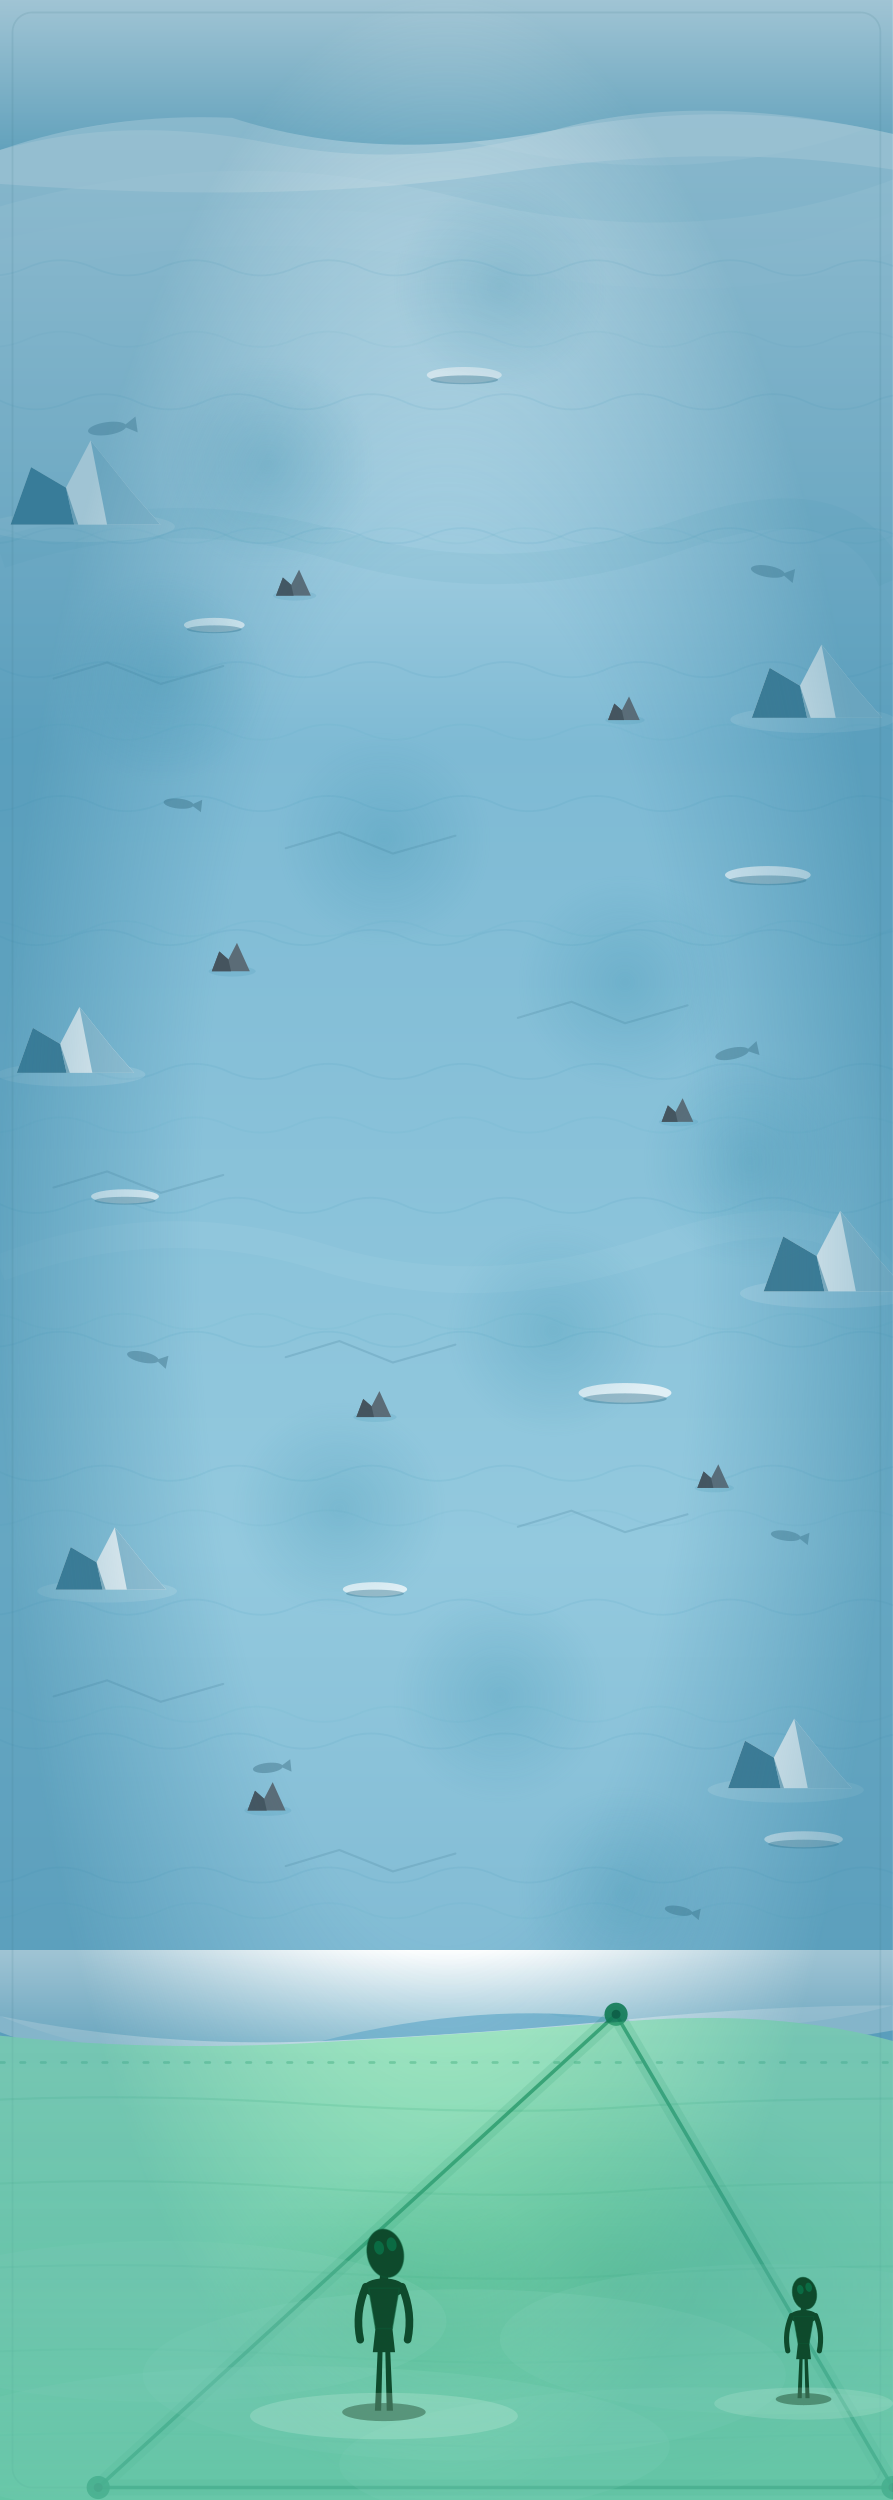
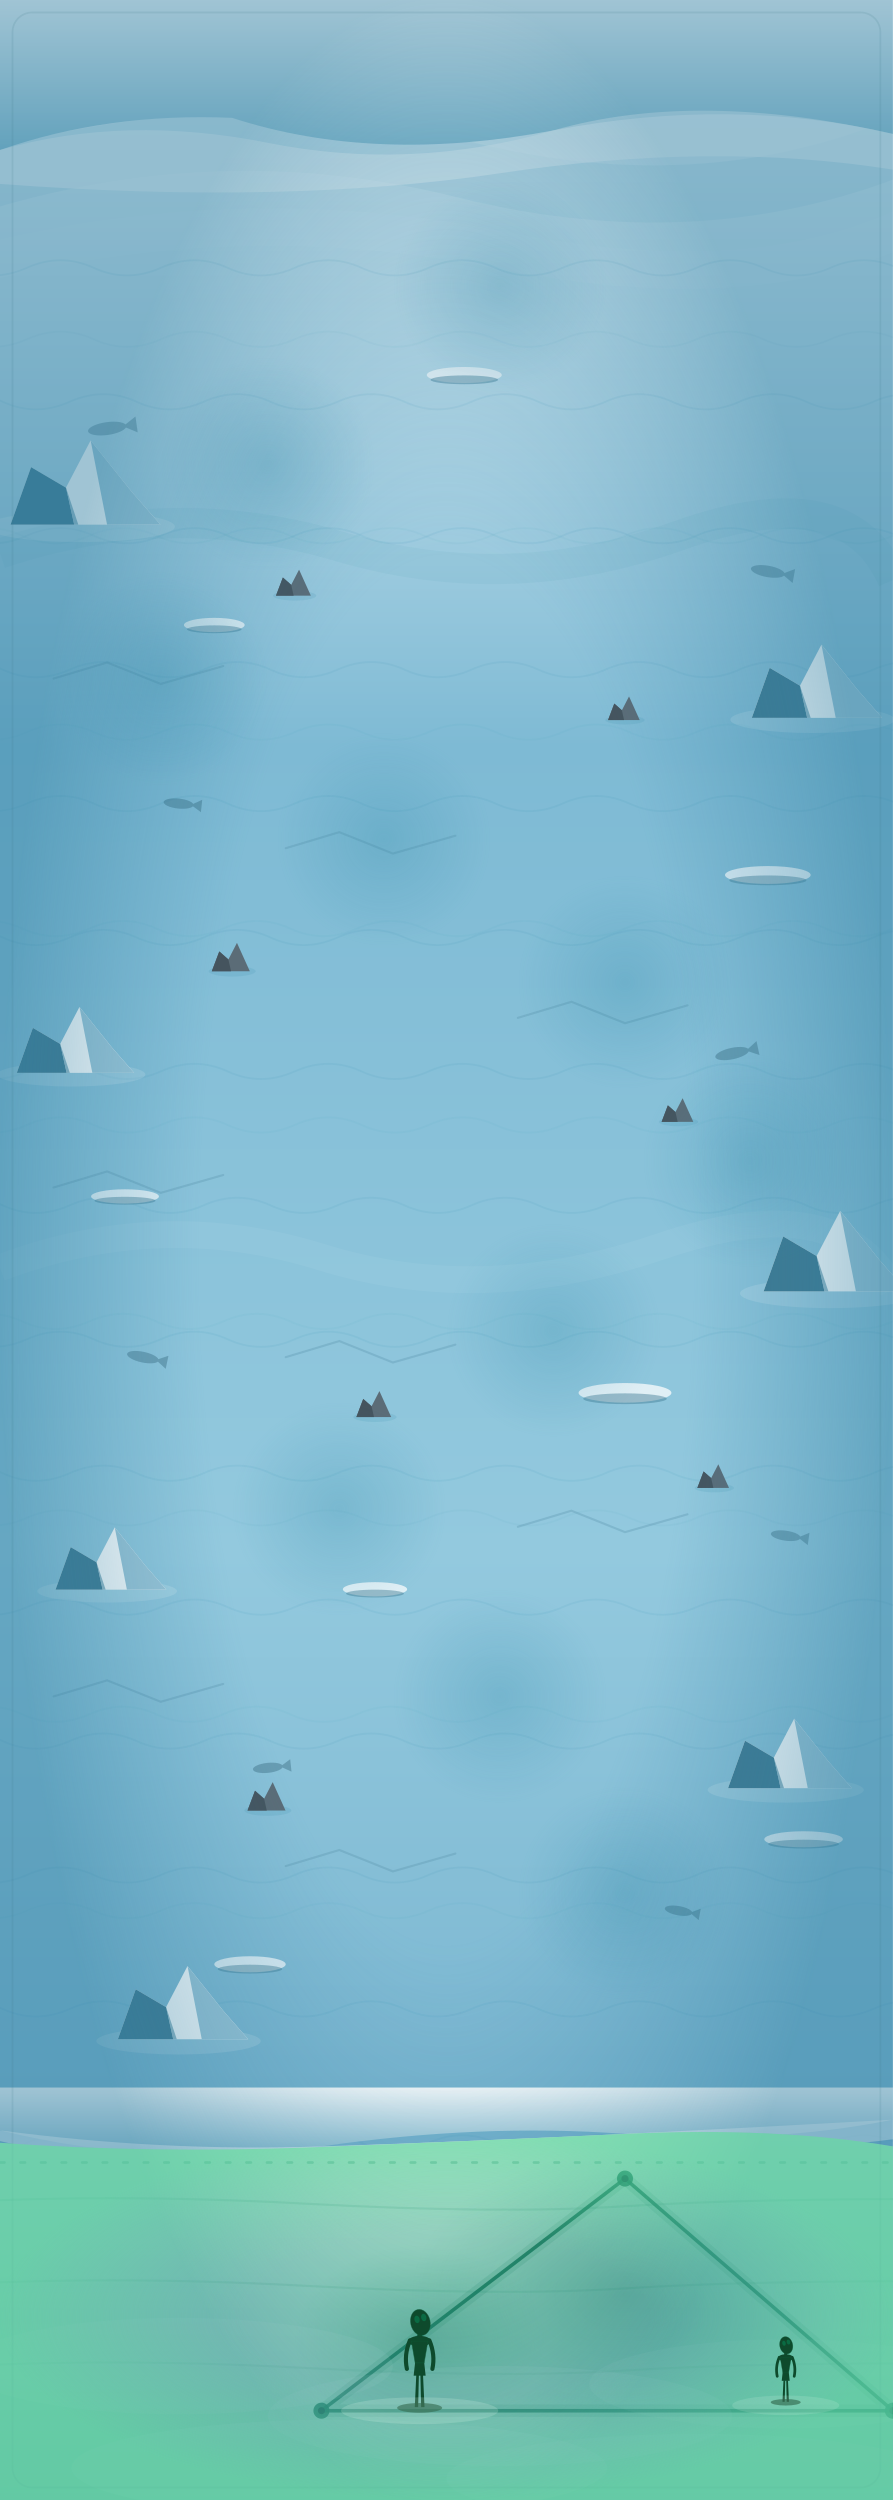
<svg xmlns="http://www.w3.org/2000/svg" width="1000" height="2800" viewBox="0 0 1000 2800">
  <defs>
    <linearGradient id="lautEs" x1="0" y1="0" x2="0" y2="1">
      <stop offset="0" stop-color="#F6FBFD" />
      <stop offset=".30" stop-color="#7EBAD4" />
      <stop offset=".62" stop-color="#93C9DE" />
      <stop offset="1" stop-color="#6AA9C7" />
    </linearGradient>
    <linearGradient id="esAtas" x1="0" y1="0" x2="0" y2="1">
      <stop offset="0" stop-color="#FFFFFF" />
      <stop offset="1" stop-color="#8EC0D3" />
    </linearGradient>
    <radialGradient id="glowEs">
      <stop offset="0" stop-color="#2A86A5" stop-opacity=".24" />
      <stop offset="1" stop-color="#2A86A5" stop-opacity="0" />
    </radialGradient>
    <radialGradient id="vignetteEs">
      <stop offset=".55" stop-color="#2F7EA0" stop-opacity="0" />
      <stop offset="1" stop-color="#2F7EA0" stop-opacity=".46" />
    </radialGradient>
    <linearGradient id="lautBermuda" x1="0" y1="0" x2="0" y2="1">
      <stop offset="0" stop-color="#C4EED3" />
      <stop offset=".42" stop-color="#A9E6C2" />
      <stop offset="1" stop-color="#90D7AE" />
    </linearGradient>
    <radialGradient id="pendarBermuda">
      <stop offset="0" stop-color="#0C7A47" stop-opacity=".30" />
      <stop offset=".55" stop-color="#158C55" stop-opacity=".13" />
      <stop offset="1" stop-color="#158C55" stop-opacity="0" />
    </radialGradient>
-     <linearGradient id="koreksiBermuda" x1="0" y1="0" x2="0" y2="1">
-       <stop offset="0" stop-color="#62E0A0" stop-opacity=".30" />
-       <stop offset=".55" stop-color="#62E0A0" stop-opacity=".36" />
-       <stop offset="1" stop-color="#62E0A0" stop-opacity=".45" />
-     </linearGradient>
+     <radialGradient id="koreksiBermuda">
+       <stop offset=".45" stop-color="#62E0A0" stop-opacity="0" />
+       <stop offset="1" stop-color="#62E0A0" stop-opacity=".55" />
+     </radialGradient>
  </defs>
  <rect width="1000" height="2800" fill="url(#lautEs)" />
  <path d="M-40 210Q240 120 520 190T1040 150" fill="none" stroke="#2A86A5" stroke-opacity=".07" stroke-width="64" stroke-linecap="round" />
  <path d="M-40 300Q260 220 560 280T1040 240" fill="none" stroke="#FFFFFF" stroke-opacity=".05" stroke-width="42" stroke-linecap="round" />
  <path d="M0 0H1000V150Q820 108 620 146T260 132Q120 126 0 168Z" fill="url(#esAtas)" />
  <path d="M0 168Q140 128 300 160T620 146T1000 150V190Q800 158 560 194T0 206Z" fill="#FFFFFF" opacity=".55" />
  <path d="M0 620Q190 556 380 612T760 600T1000 650" fill="none" stroke="#2A86A5" stroke-opacity=".06" stroke-width="34" />
  <path d="M0 1420Q180 1352 360 1408T740 1396T1000 1444" fill="none" stroke="#FFFFFF" stroke-opacity=".05" stroke-width="30" />
  <path d="M -120 300 Q -82 283 -45 300 T 30 300 Q 68 283 105 300 T 180 300 Q 218 283 255 300 T 330 300 Q 368 283 405 300 T 480 300 Q 518 283 555 300 T 630 300 Q 668 283 705 300 T 780 300 Q 818 283 855 300 T 930 300 Q 968 283 1005 300 T 1080 300 Q 1118 283 1155 300 T 1230 300" fill="none" stroke="#2A86A5" stroke-opacity="0.085" stroke-width="2.1" stroke-linecap="round" />
  <path d="M -72 450 Q -34 433 3 450 T 78 450 Q 116 433 153 450 T 228 450 Q 266 433 303 450 T 378 450 Q 416 433 453 450 T 528 450 Q 566 433 603 450 T 678 450 Q 716 433 753 450 T 828 450 Q 866 433 903 450 T 978 450 Q 1016 433 1053 450 T 1128 450" fill="none" stroke="#2A86A5" stroke-opacity="0.085" stroke-width="2.1" stroke-linecap="round" />
  <path d="M -120 600 Q -82 583 -45 600 T 30 600 Q 68 583 105 600 T 180 600 Q 218 583 255 600 T 330 600 Q 368 583 405 600 T 480 600 Q 518 583 555 600 T 630 600 Q 668 583 705 600 T 780 600 Q 818 583 855 600 T 930 600 Q 968 583 1005 600 T 1080 600 Q 1118 583 1155 600 T 1230 600" fill="none" stroke="#2A86A5" stroke-opacity="0.085" stroke-width="2.1" stroke-linecap="round" />
  <path d="M -72 750 Q -34 733 3 750 T 78 750 Q 116 733 153 750 T 228 750 Q 266 733 303 750 T 378 750 Q 416 733 453 750 T 528 750 Q 566 733 603 750 T 678 750 Q 716 733 753 750 T 828 750 Q 866 733 903 750 T 978 750 Q 1016 733 1053 750 T 1128 750" fill="none" stroke="#2A86A5" stroke-opacity="0.085" stroke-width="2.1" stroke-linecap="round" />
  <path d="M -120 900 Q -82 883 -45 900 T 30 900 Q 68 883 105 900 T 180 900 Q 218 883 255 900 T 330 900 Q 368 883 405 900 T 480 900 Q 518 883 555 900 T 630 900 Q 668 883 705 900 T 780 900 Q 818 883 855 900 T 930 900 Q 968 883 1005 900 T 1080 900 Q 1118 883 1155 900 T 1230 900" fill="none" stroke="#2A86A5" stroke-opacity="0.085" stroke-width="2.1" stroke-linecap="round" />
  <path d="M -72 1050 Q -34 1033 3 1050 T 78 1050 Q 116 1033 153 1050 T 228 1050 Q 266 1033 303 1050 T 378 1050 Q 416 1033 453 1050 T 528 1050 Q 566 1033 603 1050 T 678 1050 Q 716 1033 753 1050 T 828 1050 Q 866 1033 903 1050 T 978 1050 Q 1016 1033 1053 1050 T 1128 1050" fill="none" stroke="#2A86A5" stroke-opacity="0.085" stroke-width="2.1" stroke-linecap="round" />
  <path d="M -120 1200 Q -82 1183 -45 1200 T 30 1200 Q 68 1183 105 1200 T 180 1200 Q 218 1183 255 1200 T 330 1200 Q 368 1183 405 1200 T 480 1200 Q 518 1183 555 1200 T 630 1200 Q 668 1183 705 1200 T 780 1200 Q 818 1183 855 1200 T 930 1200 Q 968 1183 1005 1200 T 1080 1200 Q 1118 1183 1155 1200 T 1230 1200" fill="none" stroke="#2A86A5" stroke-opacity="0.085" stroke-width="2.1" stroke-linecap="round" />
  <path d="M -72 1350 Q -34 1333 3 1350 T 78 1350 Q 116 1333 153 1350 T 228 1350 Q 266 1333 303 1350 T 378 1350 Q 416 1333 453 1350 T 528 1350 Q 566 1333 603 1350 T 678 1350 Q 716 1333 753 1350 T 828 1350 Q 866 1333 903 1350 T 978 1350 Q 1016 1333 1053 1350 T 1128 1350" fill="none" stroke="#2A86A5" stroke-opacity="0.085" stroke-width="2.1" stroke-linecap="round" />
  <path d="M -120 1500 Q -82 1483 -45 1500 T 30 1500 Q 68 1483 105 1500 T 180 1500 Q 218 1483 255 1500 T 330 1500 Q 368 1483 405 1500 T 480 1500 Q 518 1483 555 1500 T 630 1500 Q 668 1483 705 1500 T 780 1500 Q 818 1483 855 1500 T 930 1500 Q 968 1483 1005 1500 T 1080 1500 Q 1118 1483 1155 1500 T 1230 1500" fill="none" stroke="#2A86A5" stroke-opacity="0.085" stroke-width="2.1" stroke-linecap="round" />
  <path d="M -72 1650 Q -34 1633 3 1650 T 78 1650 Q 116 1633 153 1650 T 228 1650 Q 266 1633 303 1650 T 378 1650 Q 416 1633 453 1650 T 528 1650 Q 566 1633 603 1650 T 678 1650 Q 716 1633 753 1650 T 828 1650 Q 866 1633 903 1650 T 978 1650 Q 1016 1633 1053 1650 T 1128 1650" fill="none" stroke="#2A86A5" stroke-opacity="0.085" stroke-width="2.1" stroke-linecap="round" />
  <path d="M -120 1800 Q -82 1783 -45 1800 T 30 1800 Q 68 1783 105 1800 T 180 1800 Q 218 1783 255 1800 T 330 1800 Q 368 1783 405 1800 T 480 1800 Q 518 1783 555 1800 T 630 1800 Q 668 1783 705 1800 T 780 1800 Q 818 1783 855 1800 T 930 1800 Q 968 1783 1005 1800 T 1080 1800 Q 1118 1783 1155 1800 T 1230 1800" fill="none" stroke="#2A86A5" stroke-opacity="0.085" stroke-width="2.1" stroke-linecap="round" />
  <path d="M -72 1950 Q -34 1933 3 1950 T 78 1950 Q 116 1933 153 1950 T 228 1950 Q 266 1933 303 1950 T 378 1950 Q 416 1933 453 1950 T 528 1950 Q 566 1933 603 1950 T 678 1950 Q 716 1933 753 1950 T 828 1950 Q 866 1933 903 1950 T 978 1950 Q 1016 1933 1053 1950 T 1128 1950" fill="none" stroke="#2A86A5" stroke-opacity="0.085" stroke-width="2.1" stroke-linecap="round" />
  <path d="M -120 2100 Q -82 2083 -45 2100 T 30 2100 Q 68 2083 105 2100 T 180 2100 Q 218 2083 255 2100 T 330 2100 Q 368 2083 405 2100 T 480 2100 Q 518 2083 555 2100 T 630 2100 Q 668 2083 705 2100 T 780 2100 Q 818 2083 855 2100 T 930 2100 Q 968 2083 1005 2100 T 1080 2100 Q 1118 2083 1155 2100 T 1230 2100" fill="none" stroke="#2A86A5" stroke-opacity="0.085" stroke-width="2.1" stroke-linecap="round" />
  <path d="M -72 2250 Q -34 2233 3 2250 T 78 2250 Q 116 2233 153 2250 T 228 2250 Q 266 2233 303 2250 T 378 2250 Q 416 2233 453 2250 T 528 2250 Q 566 2233 603 2250 T 678 2250 Q 716 2233 753 2250 T 828 2250 Q 866 2233 903 2250 T 978 2250 Q 1016 2233 1053 2250 T 1128 2250" fill="none" stroke="#2A86A5" stroke-opacity="0.085" stroke-width="2.1" stroke-linecap="round" />
  <path d="M -120 2400 Q -82 2383 -45 2400 T 30 2400 Q 68 2383 105 2400 T 180 2400 Q 218 2383 255 2400 T 330 2400 Q 368 2383 405 2400 T 480 2400 Q 518 2383 555 2400 T 630 2400 Q 668 2383 705 2400 T 780 2400 Q 818 2383 855 2400 T 930 2400 Q 968 2383 1005 2400 T 1080 2400 Q 1118 2383 1155 2400 T 1230 2400" fill="none" stroke="#2A86A5" stroke-opacity="0.085" stroke-width="2.1" stroke-linecap="round" />
  <path d="M -72 2550 Q -34 2533 3 2550 T 78 2550 Q 116 2533 153 2550 T 228 2550 Q 266 2533 303 2550 T 378 2550 Q 416 2533 453 2550 T 528 2550 Q 566 2533 603 2550 T 678 2550 Q 716 2533 753 2550 T 828 2550 Q 866 2533 903 2550 T 978 2550 Q 1016 2533 1053 2550 T 1128 2550" fill="none" stroke="#2A86A5" stroke-opacity="0.085" stroke-width="2.1" stroke-linecap="round" />
  <path d="M -120 2700 Q -82 2683 -45 2700 T 30 2700 Q 68 2683 105 2700 T 180 2700 Q 218 2683 255 2700 T 330 2700 Q 368 2683 405 2700 T 480 2700 Q 518 2683 555 2700 T 630 2700 Q 668 2683 705 2700 T 780 2700 Q 818 2683 855 2700 T 930 2700 Q 968 2683 1005 2700 T 1080 2700 Q 1118 2683 1155 2700 T 1230 2700" fill="none" stroke="#2A86A5" stroke-opacity="0.085" stroke-width="2.1" stroke-linecap="round" />
  <path d="M -120 380 Q -82 363 -45 380 T 30 380 Q 68 363 105 380 T 180 380 Q 218 363 255 380 T 330 380 Q 368 363 405 380 T 480 380 Q 518 363 555 380 T 630 380 Q 668 363 705 380 T 780 380 Q 818 363 855 380 T 930 380 Q 968 363 1005 380 T 1080 380 Q 1118 363 1155 380 T 1230 380" fill="none" stroke="#2A86A5" stroke-opacity="0.045" stroke-width="2.1" stroke-linecap="round" />
  <path d="M -50 600 Q -12 583 25 600 T 100 600 Q 138 583 175 600 T 250 600 Q 288 583 325 600 T 400 600 Q 438 583 475 600 T 550 600 Q 588 583 625 600 T 700 600 Q 738 583 775 600 T 850 600 Q 888 583 925 600 T 1000 600 Q 1038 583 1075 600 T 1150 600" fill="none" stroke="#2A86A5" stroke-opacity="0.045" stroke-width="2.1" stroke-linecap="round" />
  <path d="M -120 820 Q -82 803 -45 820 T 30 820 Q 68 803 105 820 T 180 820 Q 218 803 255 820 T 330 820 Q 368 803 405 820 T 480 820 Q 518 803 555 820 T 630 820 Q 668 803 705 820 T 780 820 Q 818 803 855 820 T 930 820 Q 968 803 1005 820 T 1080 820 Q 1118 803 1155 820 T 1230 820" fill="none" stroke="#2A86A5" stroke-opacity="0.045" stroke-width="2.1" stroke-linecap="round" />
  <path d="M -50 1040 Q -12 1023 25 1040 T 100 1040 Q 138 1023 175 1040 T 250 1040 Q 288 1023 325 1040 T 400 1040 Q 438 1023 475 1040 T 550 1040 Q 588 1023 625 1040 T 700 1040 Q 738 1023 775 1040 T 850 1040 Q 888 1023 925 1040 T 1000 1040 Q 1038 1023 1075 1040 T 1150 1040" fill="none" stroke="#2A86A5" stroke-opacity="0.045" stroke-width="2.1" stroke-linecap="round" />
  <path d="M -120 1260 Q -82 1243 -45 1260 T 30 1260 Q 68 1243 105 1260 T 180 1260 Q 218 1243 255 1260 T 330 1260 Q 368 1243 405 1260 T 480 1260 Q 518 1243 555 1260 T 630 1260 Q 668 1243 705 1260 T 780 1260 Q 818 1243 855 1260 T 930 1260 Q 968 1243 1005 1260 T 1080 1260 Q 1118 1243 1155 1260 T 1230 1260" fill="none" stroke="#2A86A5" stroke-opacity="0.045" stroke-width="2.1" stroke-linecap="round" />
  <path d="M -50 1480 Q -12 1463 25 1480 T 100 1480 Q 138 1463 175 1480 T 250 1480 Q 288 1463 325 1480 T 400 1480 Q 438 1463 475 1480 T 550 1480 Q 588 1463 625 1480 T 700 1480 Q 738 1463 775 1480 T 850 1480 Q 888 1463 925 1480 T 1000 1480 Q 1038 1463 1075 1480 T 1150 1480" fill="none" stroke="#2A86A5" stroke-opacity="0.045" stroke-width="2.1" stroke-linecap="round" />
  <path d="M -120 1700 Q -82 1683 -45 1700 T 30 1700 Q 68 1683 105 1700 T 180 1700 Q 218 1683 255 1700 T 330 1700 Q 368 1683 405 1700 T 480 1700 Q 518 1683 555 1700 T 630 1700 Q 668 1683 705 1700 T 780 1700 Q 818 1683 855 1700 T 930 1700 Q 968 1683 1005 1700 T 1080 1700 Q 1118 1683 1155 1700 T 1230 1700" fill="none" stroke="#2A86A5" stroke-opacity="0.045" stroke-width="2.1" stroke-linecap="round" />
  <path d="M -50 1920 Q -12 1903 25 1920 T 100 1920 Q 138 1903 175 1920 T 250 1920 Q 288 1903 325 1920 T 400 1920 Q 438 1903 475 1920 T 550 1920 Q 588 1903 625 1920 T 700 1920 Q 738 1903 775 1920 T 850 1920 Q 888 1903 925 1920 T 1000 1920 Q 1038 1903 1075 1920 T 1150 1920" fill="none" stroke="#2A86A5" stroke-opacity="0.045" stroke-width="2.1" stroke-linecap="round" />
  <path d="M -120 2140 Q -82 2123 -45 2140 T 30 2140 Q 68 2123 105 2140 T 180 2140 Q 218 2123 255 2140 T 330 2140 Q 368 2123 405 2140 T 480 2140 Q 518 2123 555 2140 T 630 2140 Q 668 2123 705 2140 T 780 2140 Q 818 2123 855 2140 T 930 2140 Q 968 2123 1005 2140 T 1080 2140 Q 1118 2123 1155 2140 T 1230 2140" fill="none" stroke="#2A86A5" stroke-opacity="0.045" stroke-width="2.1" stroke-linecap="round" />
  <path d="M -50 2360 Q -12 2343 25 2360 T 100 2360 Q 138 2343 175 2360 T 250 2360 Q 288 2343 325 2360 T 400 2360 Q 438 2343 475 2360 T 550 2360 Q 588 2343 625 2360 T 700 2360 Q 738 2343 775 2360 T 850 2360 Q 888 2343 925 2360 T 1000 2360 Q 1038 2343 1075 2360 T 1150 2360" fill="none" stroke="#2A86A5" stroke-opacity="0.045" stroke-width="2.1" stroke-linecap="round" />
  <path d="M -120 2580 Q -82 2563 -45 2580 T 30 2580 Q 68 2563 105 2580 T 180 2580 Q 218 2563 255 2580 T 330 2580 Q 368 2563 405 2580 T 480 2580 Q 518 2563 555 2580 T 630 2580 Q 668 2563 705 2580 T 780 2580 Q 818 2563 855 2580 T 930 2580 Q 968 2563 1005 2580 T 1080 2580 Q 1118 2563 1155 2580 T 1230 2580" fill="none" stroke="#2A86A5" stroke-opacity="0.045" stroke-width="2.1" stroke-linecap="round" />
  <g transform="translate(120 480) rotate(-8) scale(0.9)" opacity=".32">
    <ellipse rx="24" ry="8" fill="#1B4B60" />
    <path d="M20 0L37 -10V10Z" fill="#1B4B60" />
  </g>
  <g transform="translate(860 640) rotate(10) scale(0.8)" opacity=".32">
    <ellipse rx="24" ry="8" fill="#1B4B60" />
    <path d="M20 0L37 -10V10Z" fill="#1B4B60" />
  </g>
  <g transform="translate(200 900) rotate(6) scale(0.7)" opacity=".32">
    <ellipse rx="24" ry="8" fill="#1B4B60" />
    <path d="M20 0L37 -10V10Z" fill="#1B4B60" />
  </g>
  <g transform="translate(820 1180) rotate(-12) scale(0.8)" opacity=".32">
    <ellipse rx="24" ry="8" fill="#1B4B60" />
    <path d="M20 0L37 -10V10Z" fill="#1B4B60" />
  </g>
  <g transform="translate(160 1520) rotate(12) scale(0.75)" opacity=".32">
    <ellipse rx="24" ry="8" fill="#1B4B60" />
    <path d="M20 0L37 -10V10Z" fill="#1B4B60" />
  </g>
  <g transform="translate(880 1720) rotate(8) scale(0.7)" opacity=".32">
    <ellipse rx="24" ry="8" fill="#1B4B60" />
    <path d="M20 0L37 -10V10Z" fill="#1B4B60" />
  </g>
  <g transform="translate(300 1980) rotate(-6) scale(0.7)" opacity=".32">
    <ellipse rx="24" ry="8" fill="#1B4B60" />
    <path d="M20 0L37 -10V10Z" fill="#1B4B60" />
  </g>
  <g transform="translate(760 2140) rotate(10) scale(0.65)" opacity=".32">
    <ellipse rx="24" ry="8" fill="#1B4B60" />
    <path d="M20 0L37 -10V10Z" fill="#1B4B60" />
  </g>
  <g transform="translate(90 560) scale(1.15)">
    <ellipse cx="0" cy="26" rx="92" ry="15" fill="#FFFFFF" opacity=".16" />
    <path d="M-68 24L-48 -32L-14 -12L10 -58L50 -8L78 24Z" fill="#FFFFFF" />
    <path d="M-68 24L-48 -32L-14 -12L-6 24Z" fill="#3F7A92" />
    <path d="M10 -58L50 -8L78 24L26 24Z" fill="#9CC6D8" />
    <path d="M-14 -12L-2 24L-6 24Z" fill="#4F8AA2" opacity=".6" />
  </g>
  <g transform="translate(910 780) scale(1)">
    <ellipse cx="0" cy="26" rx="92" ry="15" fill="#FFFFFF" opacity=".16" />
    <path d="M-68 24L-48 -32L-14 -12L10 -58L50 -8L78 24Z" fill="#FFFFFF" />
    <path d="M-68 24L-48 -32L-14 -12L-6 24Z" fill="#3F7A92" />
    <path d="M10 -58L50 -8L78 24L26 24Z" fill="#9CC6D8" />
    <path d="M-14 -12L-2 24L-6 24Z" fill="#4F8AA2" opacity=".6" />
  </g>
  <g transform="translate(80 1180) scale(0.9)">
    <ellipse cx="0" cy="26" rx="92" ry="15" fill="#FFFFFF" opacity=".16" />
    <path d="M-68 24L-48 -32L-14 -12L10 -58L50 -8L78 24Z" fill="#FFFFFF" />
    <path d="M-68 24L-48 -32L-14 -12L-6 24Z" fill="#3F7A92" />
    <path d="M10 -58L50 -8L78 24L26 24Z" fill="#9CC6D8" />
    <path d="M-14 -12L-2 24L-6 24Z" fill="#4F8AA2" opacity=".6" />
  </g>
  <g transform="translate(930 1420) scale(1.1)">
    <ellipse cx="0" cy="26" rx="92" ry="15" fill="#FFFFFF" opacity=".16" />
    <path d="M-68 24L-48 -32L-14 -12L10 -58L50 -8L78 24Z" fill="#FFFFFF" />
    <path d="M-68 24L-48 -32L-14 -12L-6 24Z" fill="#3F7A92" />
    <path d="M10 -58L50 -8L78 24L26 24Z" fill="#9CC6D8" />
    <path d="M-14 -12L-2 24L-6 24Z" fill="#4F8AA2" opacity=".6" />
  </g>
  <g transform="translate(120 1760) scale(0.85)">
    <ellipse cx="0" cy="26" rx="92" ry="15" fill="#FFFFFF" opacity=".16" />
    <path d="M-68 24L-48 -32L-14 -12L10 -58L50 -8L78 24Z" fill="#FFFFFF" />
    <path d="M-68 24L-48 -32L-14 -12L-6 24Z" fill="#3F7A92" />
    <path d="M10 -58L50 -8L78 24L26 24Z" fill="#9CC6D8" />
    <path d="M-14 -12L-2 24L-6 24Z" fill="#4F8AA2" opacity=".6" />
  </g>
  <g transform="translate(880 1980) scale(0.95)">
    <ellipse cx="0" cy="26" rx="92" ry="15" fill="#FFFFFF" opacity=".16" />
    <path d="M-68 24L-48 -32L-14 -12L10 -58L50 -8L78 24Z" fill="#FFFFFF" />
    <path d="M-68 24L-48 -32L-14 -12L-6 24Z" fill="#3F7A92" />
    <path d="M10 -58L50 -8L78 24L26 24Z" fill="#9CC6D8" />
    <path d="M-14 -12L-2 24L-6 24Z" fill="#4F8AA2" opacity=".6" />
  </g>
+   <g transform="translate(200 2260) scale(1)">
+     <ellipse cx="0" cy="26" rx="92" ry="15" fill="#FFFFFF" opacity=".16" />
+     <path d="M-68 24L-48 -32L-14 -12L10 -58L50 -8L78 24Z" fill="#FFFFFF" />
+     <path d="M-68 24L-48 -32L-14 -12L-6 24Z" fill="#3F7A92" />
+     <path d="M10 -58L50 -8L78 24L26 24Z" fill="#9CC6D8" />
+     <path d="M-14 -12L-2 24L-6 24Z" fill="#4F8AA2" opacity=".6" />
+   </g>
  <g transform="translate(330 660) scale(0.55)">
    <ellipse cx="0" cy="13" rx="44" ry="10" fill="#2A86A5" opacity=".13" />
    <path d="M-38 13L-24 -24L-7 -9L9 -40L33 13Z" fill="#5B6C77" />
    <path d="M-38 13L-24 -24L-7 -9L-2 13Z" fill="#45545E" />
  </g>
  <g transform="translate(700 800) scale(0.5)">
    <ellipse cx="0" cy="13" rx="44" ry="10" fill="#2A86A5" opacity=".13" />
    <path d="M-38 13L-24 -24L-7 -9L9 -40L33 13Z" fill="#5B6C77" />
    <path d="M-38 13L-24 -24L-7 -9L-2 13Z" fill="#45545E" />
  </g>
  <g transform="translate(260 1080) scale(0.6)">
    <ellipse cx="0" cy="13" rx="44" ry="10" fill="#2A86A5" opacity=".13" />
    <path d="M-38 13L-24 -24L-7 -9L9 -40L33 13Z" fill="#5B6C77" />
    <path d="M-38 13L-24 -24L-7 -9L-2 13Z" fill="#45545E" />
  </g>
  <g transform="translate(760 1250) scale(0.5)">
    <ellipse cx="0" cy="13" rx="44" ry="10" fill="#2A86A5" opacity=".13" />
    <path d="M-38 13L-24 -24L-7 -9L9 -40L33 13Z" fill="#5B6C77" />
    <path d="M-38 13L-24 -24L-7 -9L-2 13Z" fill="#45545E" />
  </g>
  <g transform="translate(420 1580) scale(0.55)">
    <ellipse cx="0" cy="13" rx="44" ry="10" fill="#2A86A5" opacity=".13" />
    <path d="M-38 13L-24 -24L-7 -9L9 -40L33 13Z" fill="#5B6C77" />
    <path d="M-38 13L-24 -24L-7 -9L-2 13Z" fill="#45545E" />
  </g>
  <g transform="translate(800 1660) scale(0.5)">
    <ellipse cx="0" cy="13" rx="44" ry="10" fill="#2A86A5" opacity=".13" />
    <path d="M-38 13L-24 -24L-7 -9L9 -40L33 13Z" fill="#5B6C77" />
    <path d="M-38 13L-24 -24L-7 -9L-2 13Z" fill="#45545E" />
  </g>
  <g transform="translate(300 2020) scale(0.6)">
    <ellipse cx="0" cy="13" rx="44" ry="10" fill="#2A86A5" opacity=".13" />
    <path d="M-38 13L-24 -24L-7 -9L9 -40L33 13Z" fill="#5B6C77" />
    <path d="M-38 13L-24 -24L-7 -9L-2 13Z" fill="#45545E" />
  </g>
  <ellipse cx="520" cy="420" rx="42" ry="9" fill="#FFFFFF" opacity=".72" />
  <ellipse cx="520" cy="425.4" rx="37.8" ry="4.95" fill="#3F7A92" opacity=".45" />
  <ellipse cx="240" cy="700" rx="34" ry="8" fill="#FFFFFF" opacity=".72" />
  <ellipse cx="240" cy="704.8" rx="30.6" ry="4.4" fill="#3F7A92" opacity=".45" />
  <ellipse cx="860" cy="980" rx="48" ry="10" fill="#FFFFFF" opacity=".72" />
  <ellipse cx="860" cy="986" rx="43.2" ry="5.5" fill="#3F7A92" opacity=".45" />
  <ellipse cx="140" cy="1340" rx="38" ry="8" fill="#FFFFFF" opacity=".72" />
  <ellipse cx="140" cy="1344.8" rx="34.2" ry="4.4" fill="#3F7A92" opacity=".45" />
  <ellipse cx="700" cy="1560" rx="52" ry="11" fill="#FFFFFF" opacity=".72" />
  <ellipse cx="700" cy="1566.6" rx="46.8" ry="6.05" fill="#3F7A92" opacity=".45" />
  <ellipse cx="420" cy="1780" rx="36" ry="8" fill="#FFFFFF" opacity=".72" />
  <ellipse cx="420" cy="1784.8" rx="32.4" ry="4.4" fill="#3F7A92" opacity=".45" />
  <ellipse cx="900" cy="2060" rx="44" ry="9" fill="#FFFFFF" opacity=".72" />
  <ellipse cx="900" cy="2065.4" rx="39.6" ry="4.95" fill="#3F7A92" opacity=".45" />
  <ellipse cx="280" cy="2200" rx="40" ry="9" fill="#FFFFFF" opacity=".72" />
  <ellipse cx="280" cy="2205.4" rx="36" ry="4.95" fill="#3F7A92" opacity=".45" />
  <path d="M60 760L120 742L180 766L250 746" fill="none" stroke="#4F8AA2" stroke-opacity=".28" stroke-width="2.4" stroke-linecap="round" />
  <path d="M320 950L380 932L440 956L510 936" fill="none" stroke="#4F8AA2" stroke-opacity=".28" stroke-width="2.4" stroke-linecap="round" />
  <path d="M580 1140L640 1122L700 1146L770 1126" fill="none" stroke="#4F8AA2" stroke-opacity=".28" stroke-width="2.4" stroke-linecap="round" />
  <path d="M60 1330L120 1312L180 1336L250 1316" fill="none" stroke="#4F8AA2" stroke-opacity=".28" stroke-width="2.4" stroke-linecap="round" />
  <path d="M320 1520L380 1502L440 1526L510 1506" fill="none" stroke="#4F8AA2" stroke-opacity=".28" stroke-width="2.4" stroke-linecap="round" />
  <path d="M580 1710L640 1692L700 1716L770 1696" fill="none" stroke="#4F8AA2" stroke-opacity=".28" stroke-width="2.4" stroke-linecap="round" />
  <path d="M60 1900L120 1882L180 1906L250 1886" fill="none" stroke="#4F8AA2" stroke-opacity=".28" stroke-width="2.4" stroke-linecap="round" />
  <path d="M320 2090L380 2072L440 2096L510 2076" fill="none" stroke="#4F8AA2" stroke-opacity=".28" stroke-width="2.4" stroke-linecap="round" />
  <circle cx="560" cy="320" r="120" fill="url(#glowEs)" />
  <circle cx="300" cy="520" r="120" fill="url(#glowEs)" />
  <circle cx="180" cy="760" r="120" fill="url(#glowEs)" />
  <circle cx="430" cy="940" r="120" fill="url(#glowEs)" />
  <circle cx="700" cy="1100" r="120" fill="url(#glowEs)" />
  <circle cx="840" cy="1300" r="120" fill="url(#glowEs)" />
  <circle cx="620" cy="1490" r="120" fill="url(#glowEs)" />
  <circle cx="380" cy="1690" r="120" fill="url(#glowEs)" />
  <circle cx="560" cy="1900" r="120" fill="url(#glowEs)" />
  <circle cx="700" cy="2120" r="120" fill="url(#glowEs)" />
-   <path d="M0 2184 H1000 V2246 Q860 2284 700 2262 T360 2286 T0 2258 Z" fill="url(#esAtas)" />
-   <path d="M0 2258 Q180 2294 360 2286 T700 2262 T1000 2246 V2274 Q860 2300 700 2282 T360 2304 T0 2276 Z" fill="#FFFFFF" opacity=".6" />
-   <path d="M0 2280 Q170 2298 350 2288 T700 2264 T1000 2286 V2800 H0 Z" fill="url(#lautBermuda)" />
-   <line x1="0" y1="2310" x2="1000" y2="2310" stroke="#1B8E58" stroke-opacity=".38" stroke-width="3" stroke-dasharray="5 18" stroke-linecap="round" />
-   <path d="M-80 2356 Q120 2342 340 2356 T700 2360 T1080 2350" fill="none" stroke="#1B8E58" stroke-opacity="0.170" stroke-width="2.4" stroke-linecap="round" />
-   <path d="M-80 2450 Q120 2436 340 2450 T700 2454 T1080 2444" fill="none" stroke="#1B8E58" stroke-opacity="0.148" stroke-width="2.4" stroke-linecap="round" />
-   <path d="M-80 2544 Q120 2530 340 2544 T700 2548 T1080 2538" fill="none" stroke="#1B8E58" stroke-opacity="0.126" stroke-width="2.4" stroke-linecap="round" />
-   <path d="M-80 2638 Q120 2624 340 2638 T700 2642 T1080 2632" fill="none" stroke="#1B8E58" stroke-opacity="0.104" stroke-width="2.4" stroke-linecap="round" />
-   <path d="M-80 2732 Q120 2718 340 2732 T700 2736 T1080 2726" fill="none" stroke="#1B8E58" stroke-opacity="0.082" stroke-width="2.4" stroke-linecap="round" />
-   <ellipse cx="690" cy="2560" rx="330" ry="230" fill="url(#pendarBermuda)" />
-   <ellipse cx="430" cy="2600" rx="200" ry="170" fill="url(#pendarBermuda)" />
-   <path d="M690,2256 L110,2786 L1000,2786 Z" fill="#158C55" fill-opacity=".07" stroke="#0C7A47" stroke-opacity=".16" stroke-width="18" stroke-linejoin="round" />
-   <path d="M690,2256 L110,2786 L1000,2786 Z" fill="none" stroke="#0C7A47" stroke-opacity=".82" stroke-width="4" stroke-linejoin="round" />
-   <circle cx="690" cy="2256" r="13" fill="#0C7A47" opacity=".9" />
-   <circle cx="690" cy="2256" r="5" fill="#075C37" />
-   <circle cx="110" cy="2786" r="13" fill="#0C7A47" opacity=".9" />
-   <circle cx="110" cy="2786" r="5" fill="#075C37" />
-   <circle cx="1000" cy="2786" r="13" fill="#0C7A47" opacity=".9" />
-   <circle cx="1000" cy="2786" r="5" fill="#075C37" />
-   <ellipse cx="180" cy="2600" rx="320" ry="90" fill="#E6FAEE" opacity="0.16" />
-   <ellipse cx="520" cy="2660" rx="360" ry="96" fill="#E6FAEE" opacity="0.18" />
-   <ellipse cx="860" cy="2620" rx="300" ry="84" fill="#E6FAEE" opacity="0.15" />
-   <ellipse cx="330" cy="2740" rx="420" ry="90" fill="#E6FAEE" opacity="0.2" />
-   <ellipse cx="780" cy="2760" rx="400" ry="86" fill="#E6FAEE" opacity="0.18" />
+   <path d="M0 2338 H1000 V2374 Q860 2402 700 2390 T360 2404 T0 2386 Z" fill="url(#esAtas)" />
+   <path d="M0 2386 Q180 2410 360 2404 T700 2390 T1000 2374 V2396 Q860 2414 700 2402 T360 2416 T0 2398 Z" fill="#FFFFFF" opacity=".6" />
+   <path d="M0 2400 Q170 2412 350 2405 T700 2390 T1000 2404 V2800 H0 Z" fill="url(#lautBermuda)" />
+   <line x1="0" y1="2422" x2="1000" y2="2422" stroke="#1B8E58" stroke-opacity=".34" stroke-width="3" stroke-dasharray="5 18" stroke-linecap="round" />
+   <path d="M-80 2468 Q120 2456 340 2468 T700 2471 T1080 2463" fill="none" stroke="#1B8E58" stroke-opacity="0.150" stroke-width="2.4" stroke-linecap="round" />
+   <path d="M-80 2560 Q120 2548 340 2560 T700 2563 T1080 2555" fill="none" stroke="#1B8E58" stroke-opacity="0.120" stroke-width="2.4" stroke-linecap="round" />
+   <path d="M-80 2652 Q120 2640 340 2652 T700 2655 T1080 2647" fill="none" stroke="#1B8E58" stroke-opacity="0.090" stroke-width="2.4" stroke-linecap="round" />
+   <ellipse cx="700" cy="2570" rx="240" ry="160" fill="url(#pendarBermuda)" />
+   <ellipse cx="470" cy="2620" rx="140" ry="105" fill="url(#pendarBermuda)" />
+   <path d="M700,2440 L360,2700 L1000,2700 Z" fill="#158C55" fill-opacity=".06" stroke="#0C7A47" stroke-opacity=".14" stroke-width="14" stroke-linejoin="round" />
+   <path d="M700,2440 L360,2700 L1000,2700 Z" fill="none" stroke="#0C7A47" stroke-opacity=".85" stroke-width="4" stroke-linejoin="round" />
+   <circle cx="700" cy="2440" r="9" fill="#0C7A47" opacity=".85" />
+   <circle cx="700" cy="2440" r="4" fill="#075C37" />
+   <circle cx="360" cy="2700" r="9" fill="#0C7A47" opacity=".85" />
+   <circle cx="360" cy="2700" r="4" fill="#075C37" />
+   <circle cx="1000" cy="2700" r="9" fill="#0C7A47" opacity=".85" />
+   <circle cx="1000" cy="2700" r="4" fill="#075C37" />
+   <ellipse cx="200" cy="2650" rx="240" ry="54" fill="#E6FAEE" opacity="0.1" />
+   <ellipse cx="560" cy="2706" rx="260" ry="56" fill="#E6FAEE" opacity="0.11" />
+   <ellipse cx="880" cy="2670" rx="220" ry="50" fill="#E6FAEE" opacity="0.09" />
+   <ellipse cx="380" cy="2764" rx="300" ry="54" fill="#E6FAEE" opacity="0.12" />
+   <ellipse cx="780" cy="2776" rx="280" ry="50" fill="#E6FAEE" opacity="0.11" />
  <rect width="1000" height="2800" fill="url(#vignetteEs)" />
  <rect x="14" y="14" width="972" height="2772" rx="22" fill="none" stroke="#3E7482" stroke-opacity=".14" stroke-width="2" />
-   <path d="M0 2280 Q170 2298 350 2288 T700 2264 T1000 2286 V2800 H0 Z" fill="url(#koreksiBermuda)" />
-   <g transform="translate(430 2700) scale(0.78)">
+   <path d="M0 2400 Q170 2412 350 2405 T700 2390 T1000 2404 V2800 H0 Z" fill="url(#koreksiBermuda)" />
+   <g transform="translate(470 2696) scale(0.42)">
    <ellipse cx="0" cy="2" rx="60" ry="13" fill="#0E4A2C" opacity=".6" />
    <path d="M-13 0L-9 -86L-2 -86L-4 0Z" fill="#0E4A2C" />
    <path d="M13 0L9 -86L2 -86L4 0Z" fill="#0E4A2C" />
    <path d="M-16 -84L16 -84L12 -120L-12 -120Z" fill="#0E4A2C" />
    <path d="M-12 -118L12 -118L22 -176L-22 -176Z" fill="#0E4A2C" />
    <ellipse cx="0" cy="-176" rx="30" ry="14" fill="#0E4A2C" />
    <path d="M-26 -178Q-42 -140 -34 -102" stroke="#0E4A2C" stroke-width="11" fill="none" stroke-linecap="round" />
    <path d="M26 -178Q42 -140 34 -102" stroke="#0E4A2C" stroke-width="11" fill="none" stroke-linecap="round" />
    <path d="M-7 -176L7 -176L5 -204L-5 -204Z" fill="#0E4A2C" />
    <ellipse cx="2" cy="-226" rx="26" ry="35" fill="#0E4A2C" transform="rotate(-12 2 -226)" />
    <ellipse cx="-7" cy="-234" rx="7" ry="10" fill="#0A6B43" transform="rotate(-12 -7 -234)" />
    <ellipse cx="11" cy="-239" rx="7" ry="10" fill="#0A6B43" transform="rotate(-12 11 -239)" />
    <path d="M-12 -118L12 -118L22 -176L-22 -176Z" fill="none" stroke="#0B5A36" stroke-opacity=".55" stroke-width="2" />
    <ellipse cx="2" cy="-226" rx="26" ry="35" fill="none" stroke="#0B5A36" stroke-opacity=".45" stroke-width="2" transform="rotate(-12 2 -226)" />
  </g>
-   <g transform="translate(900 2686) scale(0.52)">
+   <g transform="translate(880 2690) scale(0.28)">
    <ellipse cx="0" cy="2" rx="60" ry="13" fill="#0E4A2C" opacity=".6" />
    <path d="M-13 0L-9 -86L-2 -86L-4 0Z" fill="#0E4A2C" />
    <path d="M13 0L9 -86L2 -86L4 0Z" fill="#0E4A2C" />
    <path d="M-16 -84L16 -84L12 -120L-12 -120Z" fill="#0E4A2C" />
    <path d="M-12 -118L12 -118L22 -176L-22 -176Z" fill="#0E4A2C" />
    <ellipse cx="0" cy="-176" rx="30" ry="14" fill="#0E4A2C" />
    <path d="M-26 -178Q-42 -140 -34 -102" stroke="#0E4A2C" stroke-width="11" fill="none" stroke-linecap="round" />
    <path d="M26 -178Q42 -140 34 -102" stroke="#0E4A2C" stroke-width="11" fill="none" stroke-linecap="round" />
    <path d="M-7 -176L7 -176L5 -204L-5 -204Z" fill="#0E4A2C" />
    <ellipse cx="2" cy="-226" rx="26" ry="35" fill="#0E4A2C" transform="rotate(-12 2 -226)" />
    <ellipse cx="-7" cy="-234" rx="7" ry="10" fill="#0A6B43" transform="rotate(-12 -7 -234)" />
    <ellipse cx="11" cy="-239" rx="7" ry="10" fill="#0A6B43" transform="rotate(-12 11 -239)" />
    <path d="M-12 -118L12 -118L22 -176L-22 -176Z" fill="none" stroke="#0B5A36" stroke-opacity=".55" stroke-width="2" />
    <ellipse cx="2" cy="-226" rx="26" ry="35" fill="none" stroke="#0B5A36" stroke-opacity=".45" stroke-width="2" transform="rotate(-12 2 -226)" />
  </g>
-   <ellipse cx="430" cy="2706" rx="150" ry="26" fill="#E6FAEE" opacity=".2" />
-   <ellipse cx="900" cy="2692" rx="100" ry="18" fill="#E6FAEE" opacity=".16" />
+   <ellipse cx="470" cy="2700" rx="88" ry="15" fill="#E6FAEE" opacity=".18" />
+   <ellipse cx="880" cy="2694" rx="60" ry="11" fill="#E6FAEE" opacity=".14" />
</svg>
